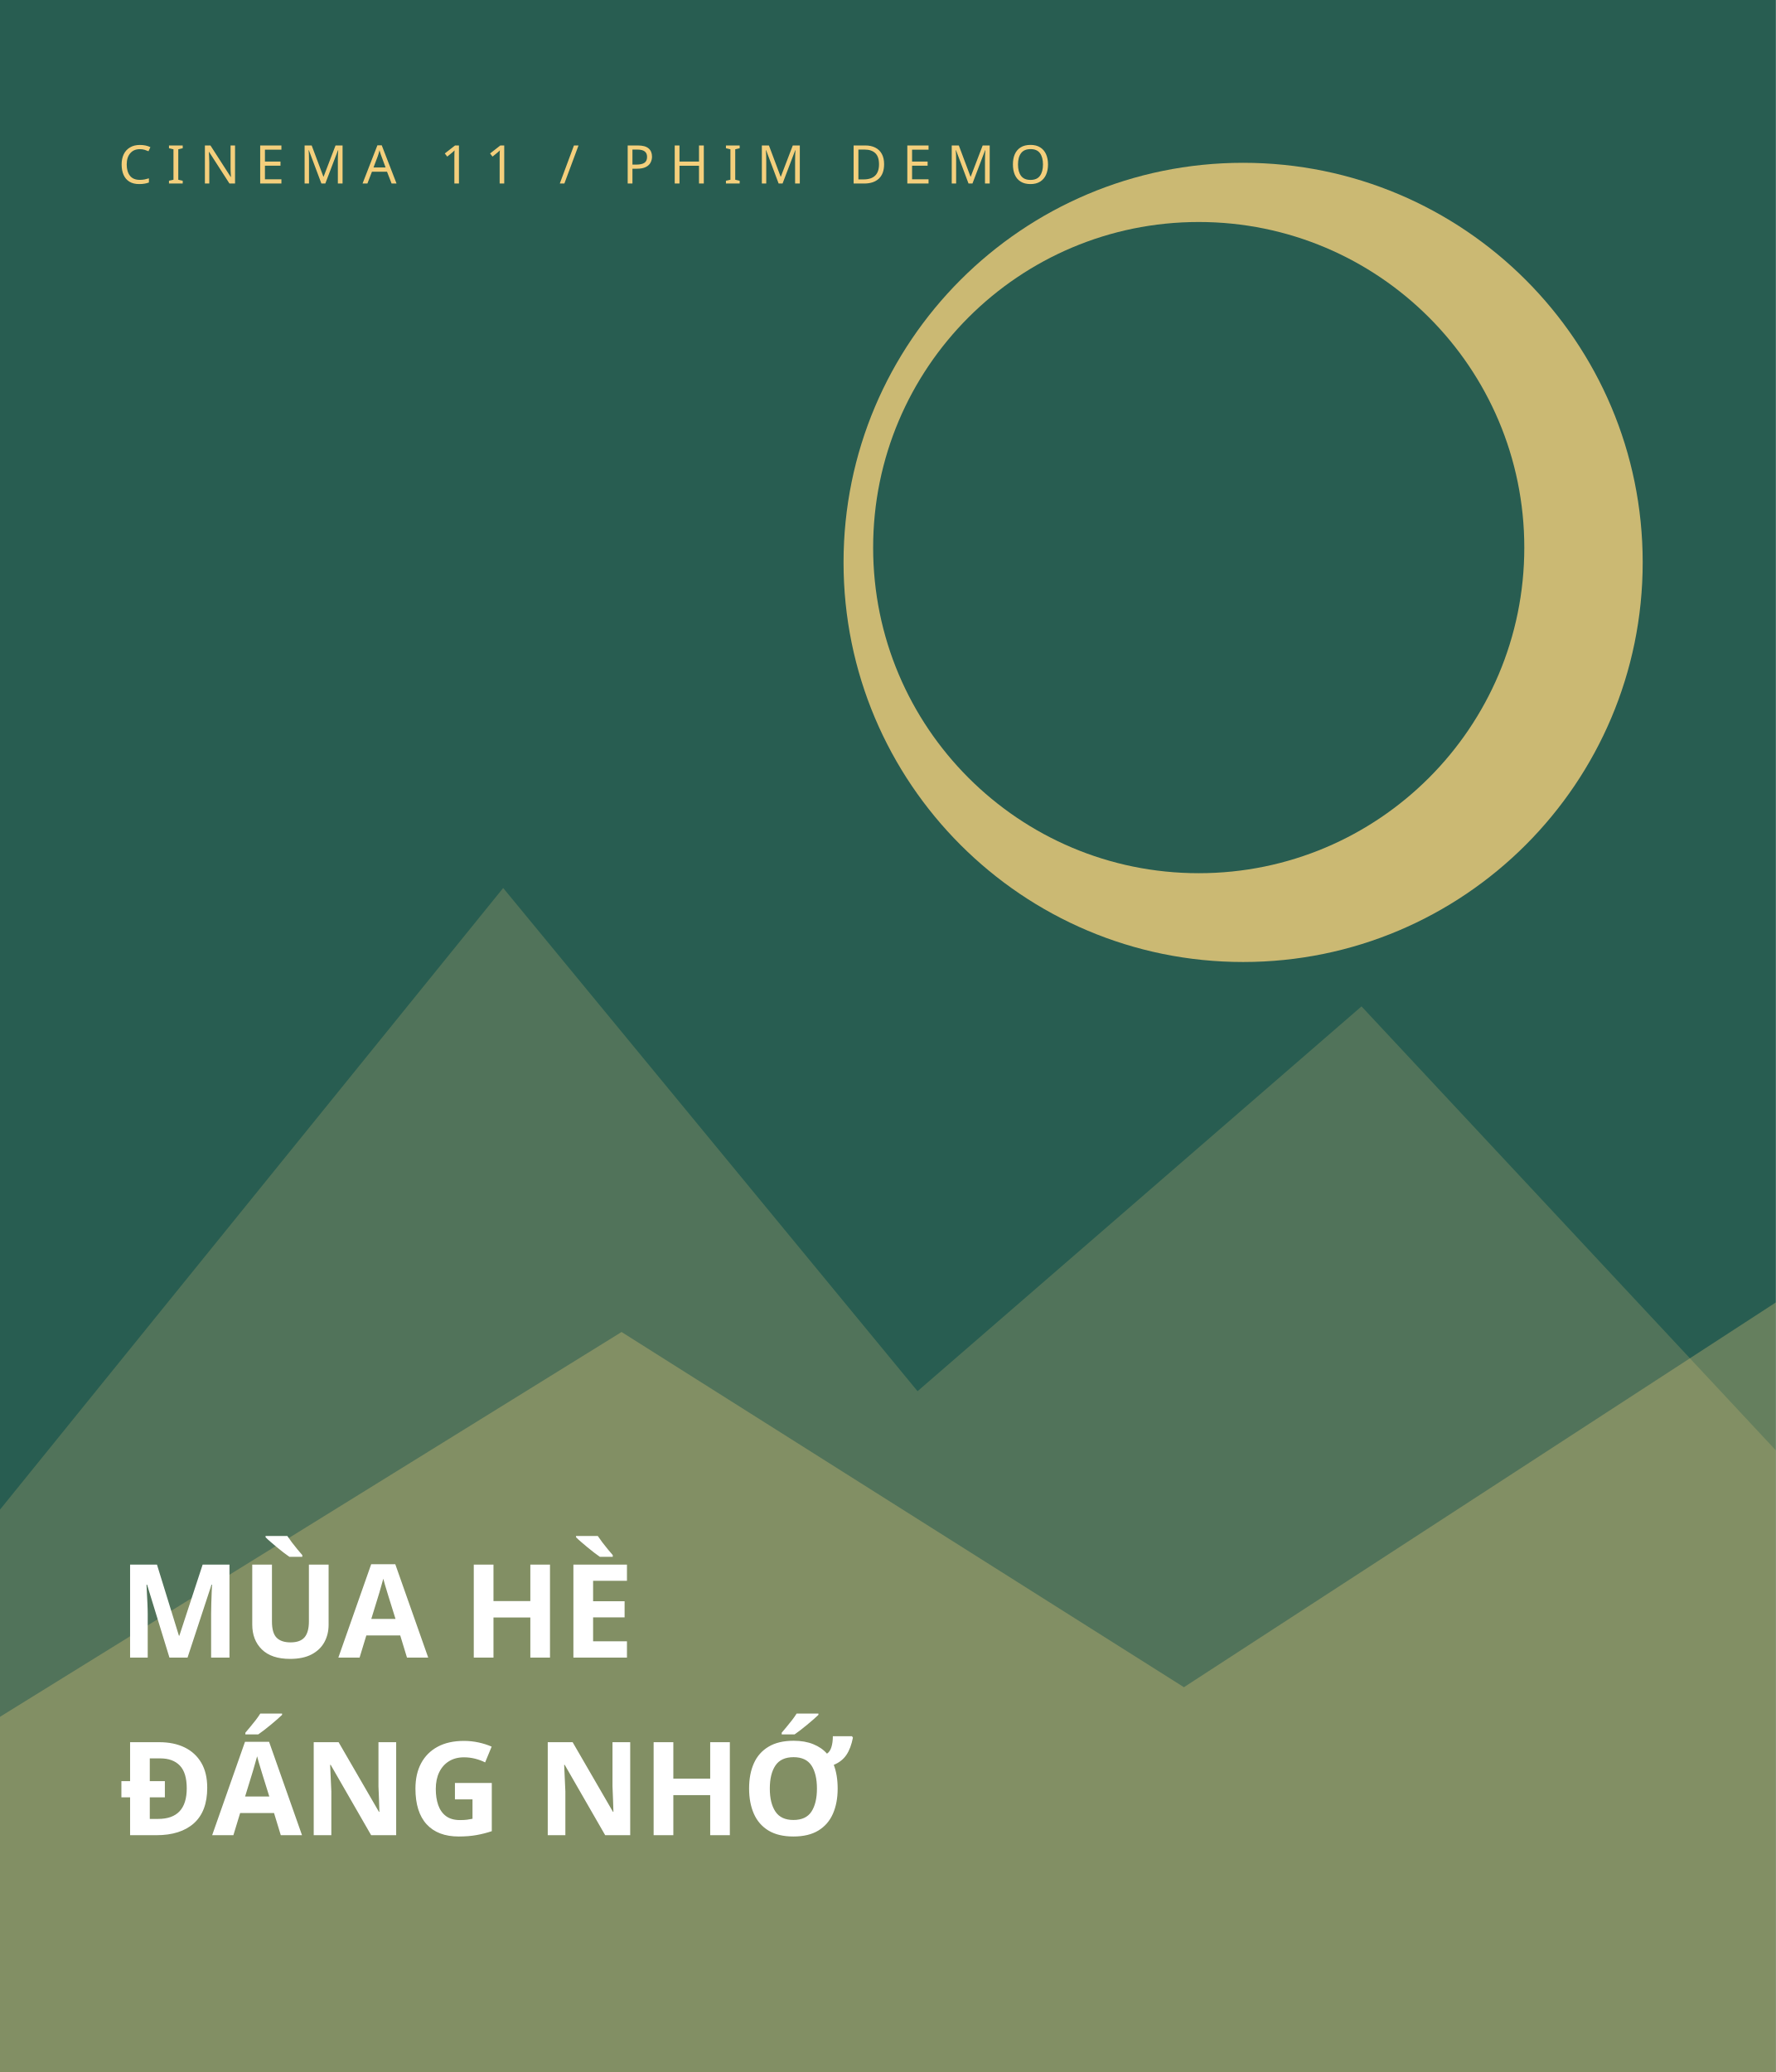
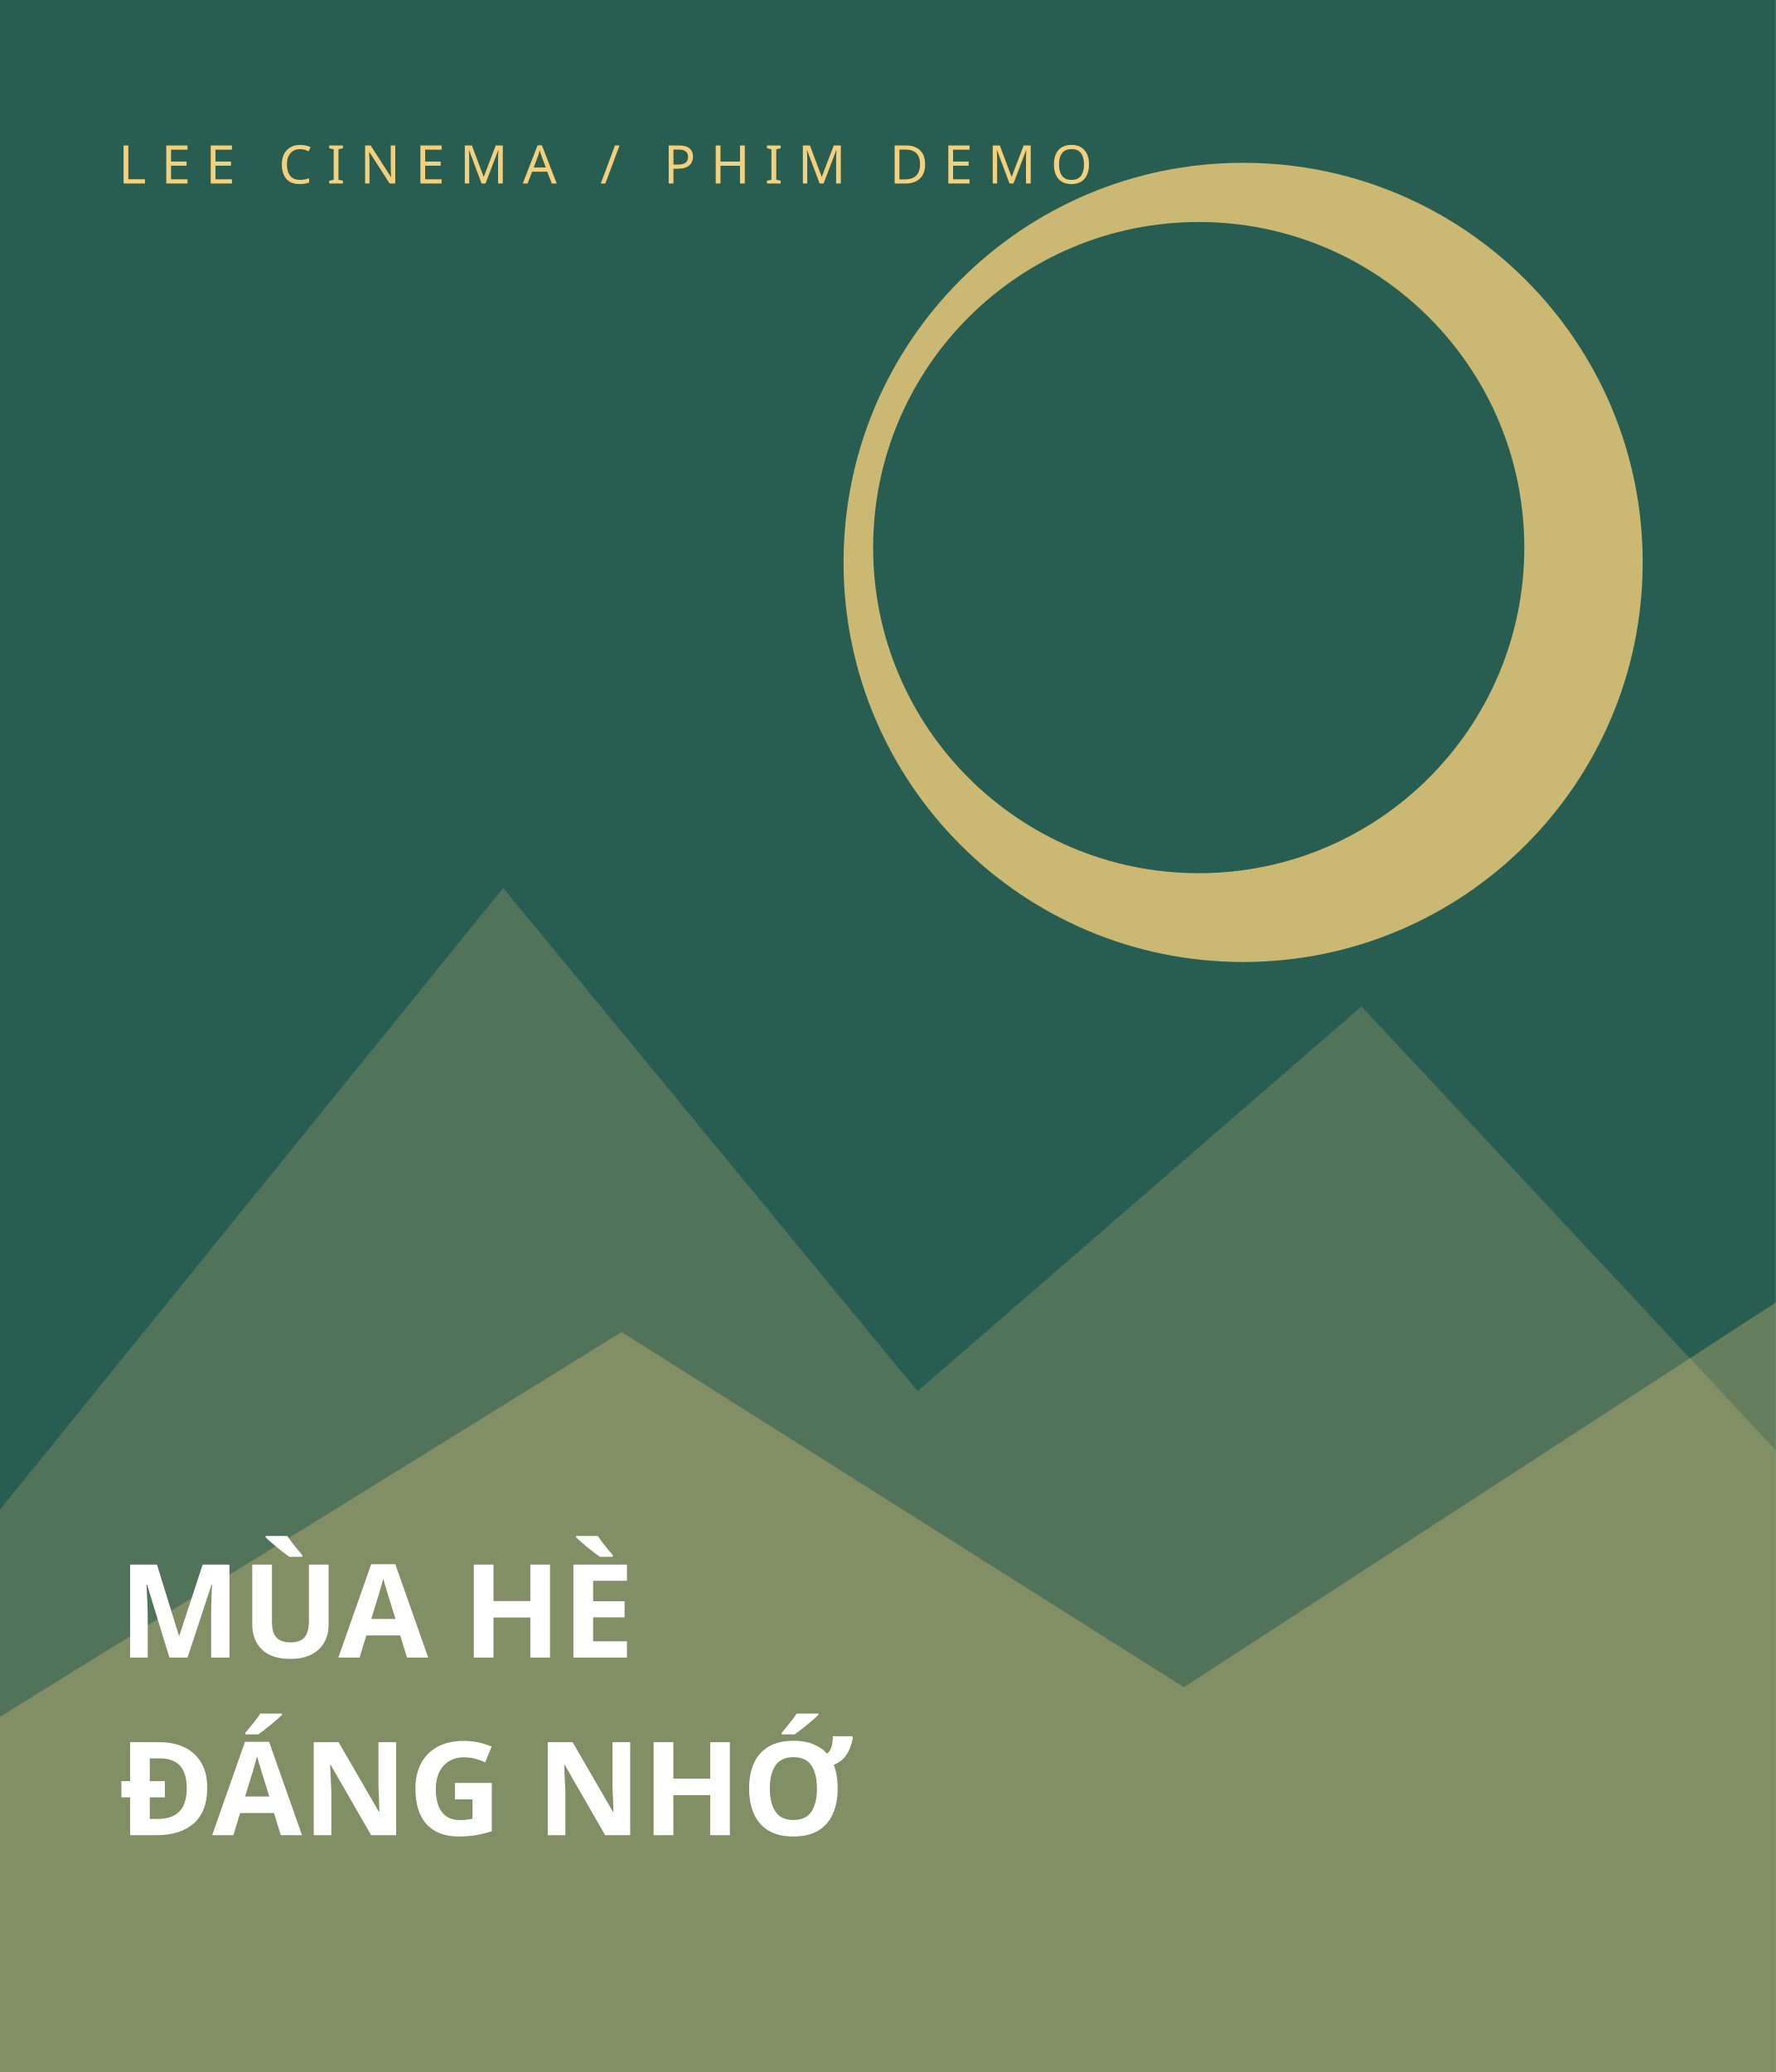
<svg xmlns="http://www.w3.org/2000/svg" viewBox="0 0 600 700">
  <rect width="600" height="700" fill="#285d51" />
  <circle cx="420" cy="190" r="135" fill="#f4cf7c" opacity=".8" />
  <circle cx="405" cy="185" r="110" fill="#285d51" />
  <path d="M0 510 L170 300 L310 470 L460 340 L600 490 V700 H0Z" fill="#f4cf7c" opacity=".2" />
  <path d="M0 580 L210 450 L400 570 L600 440 V700 H0Z" fill="#f4cf7c" opacity=".3" />
-   <text x="40" y="62" fill="#f4cf7c" font-family="sans-serif" font-size="18" letter-spacing="5">CINEMA 11 / PHIM DEMO</text>
+   <text x="40" y="62" fill="#f4cf7c" font-family="sans-serif" font-size="18" letter-spacing="5">LEE CINEMA / PHIM DEMO</text>
  <text x="40" y="560" fill="#fff" font-family="sans-serif" font-size="44" font-weight="bold">MÙA HÈ</text>
  <text x="40" y="620" fill="#fff" font-family="sans-serif" font-size="44" font-weight="bold">ĐÁNG NHỚ</text>
</svg>
